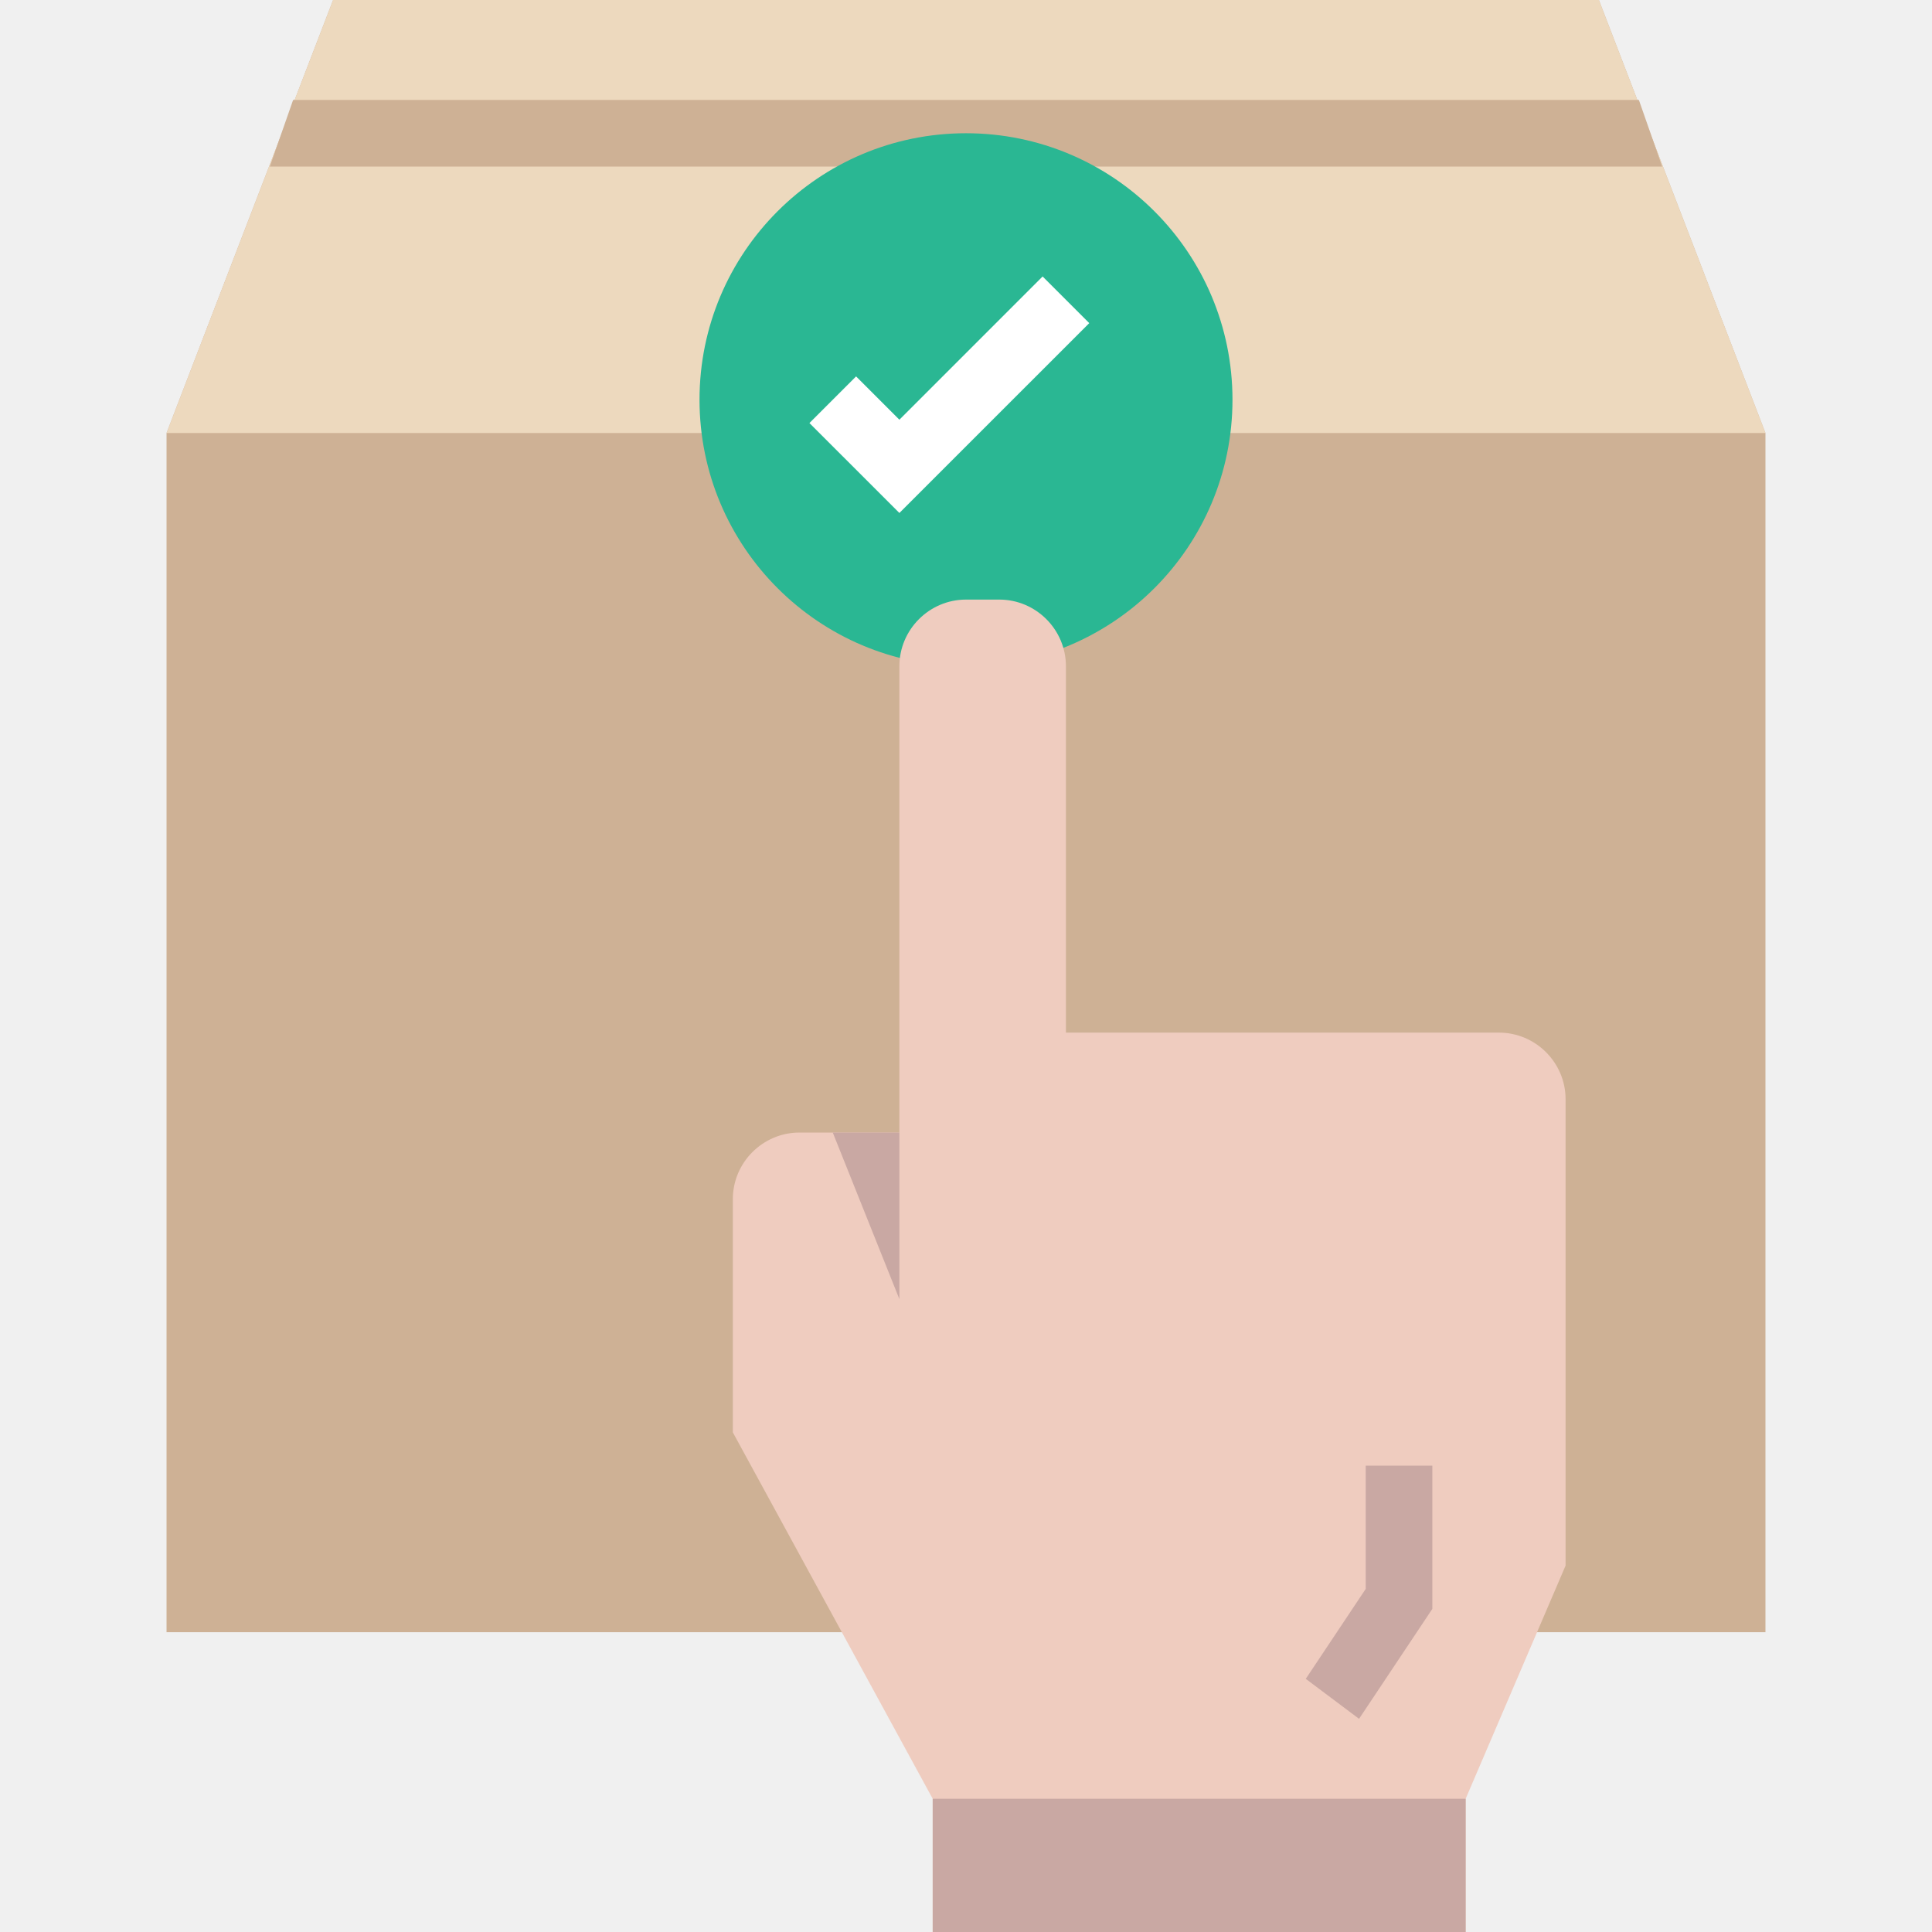
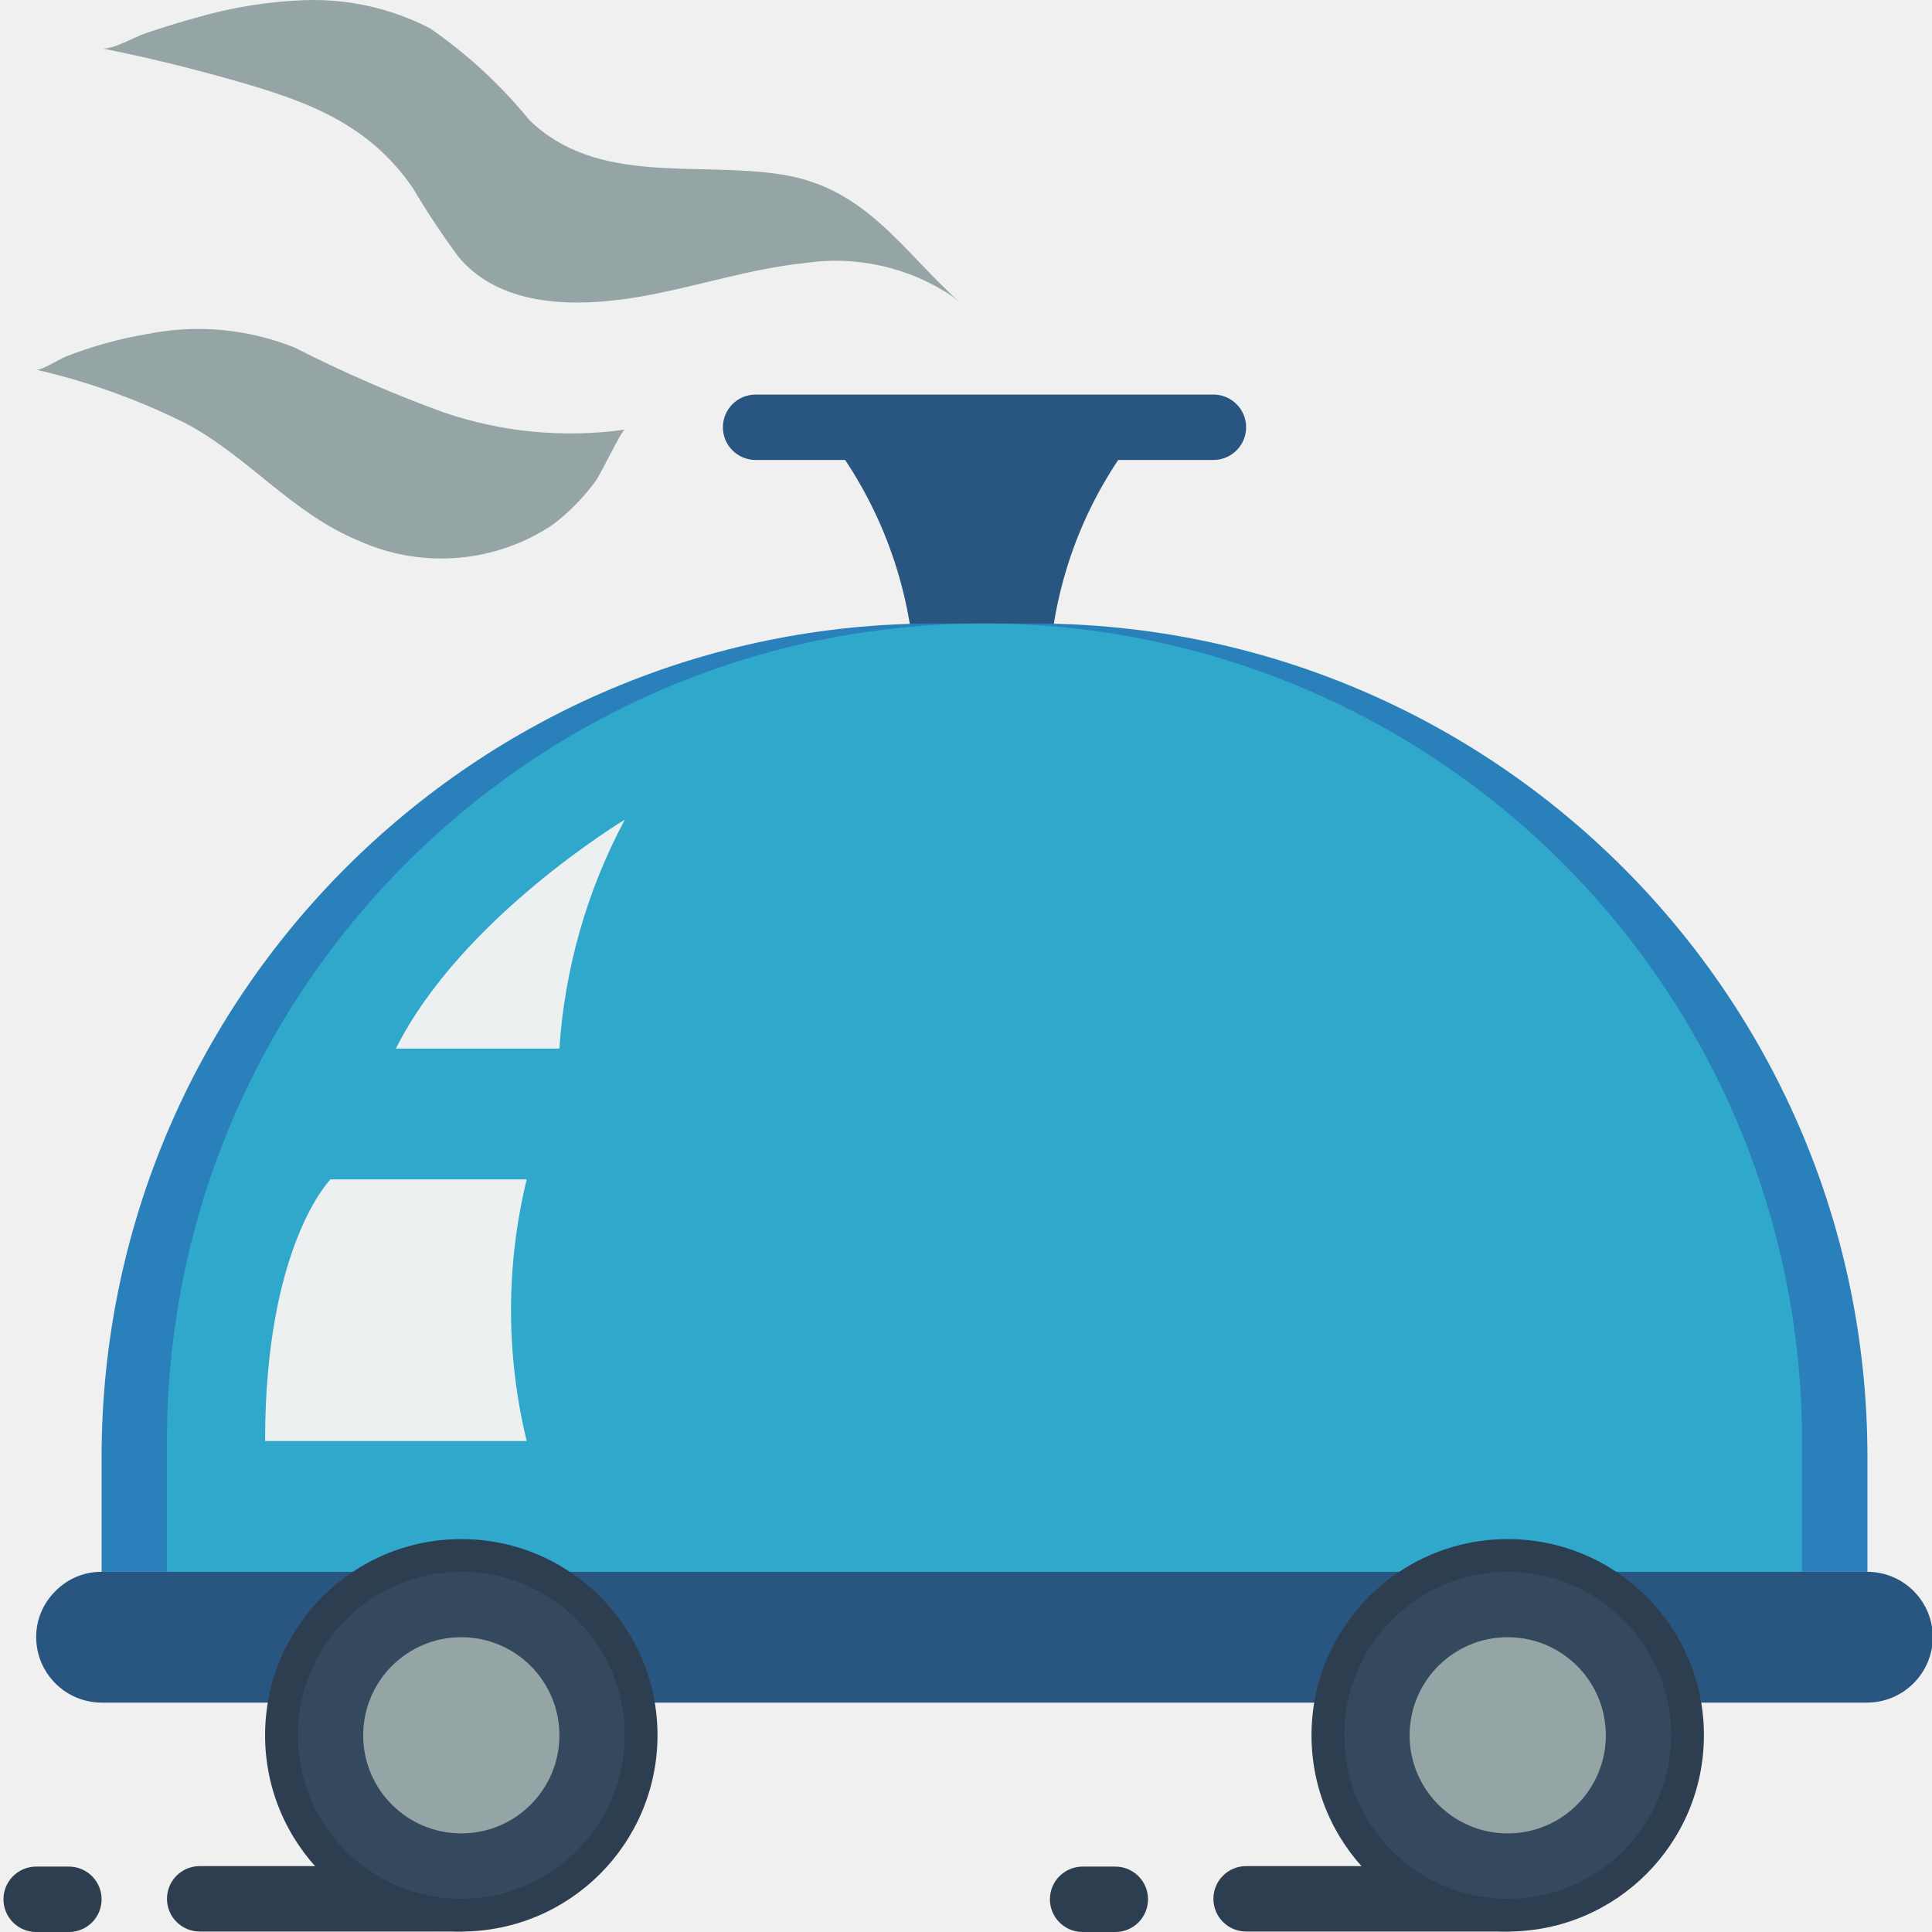
- <svg xmlns="http://www.w3.org/2000/svg" height="464pt" viewBox="-40 0 464 464" width="464pt">
-   <path d="m344 0h-304l-40 104v288h384v-288zm0 0" fill="#ceb195" />
-   <path d="m40 0-40 104h384l-40-104zm0 0" fill="#edd9be" />
-   <path d="m24.801 40h334.398l-5.598-16h-323.203zm0 0" fill="#ceb195" />
-   <path d="m256 96c0 35.348-28.652 64-64 64s-64-28.652-64-64 28.652-64 64-64 64 28.652 64 64zm0 0" fill="#2ab793" />
-   <path d="m210.398 66.398-34.398 34.402-10.398-10.402-11.203 11.203 21.602 21.598 45.602-45.598zm0 0" fill="#fff" />
-   <path d="m320 248h-104v-88c0-8.801-7.199-16-16-16h-8c-8.801 0-16 7.199-16 16v112h-24c-8.801 0-16 7.199-16 16v56l48 88v32h128v-32l24-56v-112c0-8.801-7.199-16-16-16zm0 0" fill="#efccbf" />
-   <g fill="#c9a8a3">
-     <path d="m286.398 412.801-12.797-9.602 14.398-21.598v-29.602h16v34.398zm0 0" />
-     <path d="m184 432h128v32h-128zm0 0" />
-     <path d="m176 312-16-40h16zm0 0" />
+ <svg xmlns="http://www.w3.org/2000/svg" height="495pt" viewBox="0 0 495 495.894" width="495pt">
+   <path d="m292.789 109.668c-13.719 16.707-22.008 37.207-23.75 58.754l-35.004-.887c-2.016-21.215-10.281-41.355-23.754-57.867zm0 0" fill="#285680" />
+   <path d="m311.004 118.062h-117.508c-4.637 0-8.395-3.758-8.395-8.395 0-4.633 3.758-8.391 8.395-8.391h117.508c4.637 0 8.395 3.758 8.395 8.391 0 4.637-3.758 8.395-8.395 8.395zm0 0" fill="#285680" />
+   <g fill="#2c3e50">
+     <path d="m117.957 495.77h-67.148c-4.637 0-8.395-3.758-8.395-8.395s3.758-8.395 8.395-8.395h67.148c4.633 0 8.391 3.758 8.391 8.395s-3.758 8.395-8.391 8.395zm0 0" />
+     <path d="m17.234 495.895h-8.395c-4.637 0-8.395-3.758-8.395-8.395s3.758-8.395 8.395-8.395h8.395c4.637 0 8.395 3.758 8.395 8.395s-3.758 8.395-8.395 8.395zm0 0" />
+     <path d="m386.547 495.77h-67.148c-4.637 0-8.395-3.758-8.395-8.395s3.758-8.395 8.395-8.395h67.148c4.633 0 8.391 3.758 8.391 8.395s-3.758 8.395-8.391 8.395zm0 0" />
+     <path d="m285.824 495.895h-8.395c-4.633 0-8.391-3.758-8.391-8.395s3.758-8.395 8.391-8.395h8.395c4.637 0 8.395 3.758 8.395 8.395s-3.758 8.395-8.395 8.395zm0 0" />
  </g>
+   <path d="m76.828 437.016h-51.199c-9.262-.031-16.762-7.527-16.789-16.789-.023-4.453 1.766-8.727 4.953-11.836 3.109-3.188 7.379-4.973 11.836-4.949h453.246c9.258.027 16.758 7.527 16.785 16.785-.07 9.242-7.543 16.719-16.785 16.789h-51.203" fill="#285680" />
+   <path d="m239.66 160.031h25.18c118.207 0 214.035 95.824 214.035 214.031v29.379h-453.246v-29.379c0-118.207 95.824-214.031 214.031-214.031zm0 0" fill="#2980ba" />
+   <path d="m252.25 160.031c55.652 0 109.023 22.105 148.375 61.457 39.355 39.352 61.461 92.727 61.461 148.379v33.574h-419.672v-33.574c0-115.891 93.945-209.836 209.836-209.836zm0 0" fill="#2fa8cc" />
+   <path d="m386.547 495.77c-27.816 0-50.363-22.547-50.363-50.363 0-27.812 22.547-50.359 50.363-50.359 27.812 0 50.359 22.547 50.359 50.359-.027 27.805-22.559 50.336-50.359 50.363zm0 0" fill="#2c3e50" />
+   <path d="m159.922 210.391s-41.965 25.18-58.754 58.754h41.969c1.355-20.555 7.078-40.582 16.785-58.754zm0 0" fill="#ecf0f1" />
+   <path d="m134.742 302.719h-50.359s-16.789 16.785-16.789 67.148h67.148c-5.363-22.062-5.363-45.086 0-67.148zm0 0" fill="#ecf0f1" />
+   <path d="m117.957 495.77c-27.816 0-50.363-22.547-50.363-50.363 0-27.812 22.547-50.359 50.363-50.359 27.812 0 50.359 22.547 50.359 50.359-.027 27.805-22.559 50.336-50.359 50.363zm0 0" fill="#2c3e50" />
+   <path d="m117.957 487.375c-23.18 0-41.969-18.789-41.969-41.969 0-23.176 18.789-41.965 41.969-41.965 23.176 0 41.965 18.789 41.965 41.965-.027 23.168-18.801 41.941-41.965 41.969zm0 0" fill="#35495e" />
+   <path d="m117.957 470.586c-13.91 0-25.184-11.273-25.184-25.18s11.273-25.18 25.184-25.18c13.906 0 25.18 11.273 25.18 25.18s-11.273 25.18-25.18 25.18zm0 0" fill="#95a5a5" />
+   <path d="m386.547 487.375c-23.18 0-41.969-18.789-41.969-41.969 0-23.176 18.789-41.965 41.969-41.965 23.176 0 41.965 18.789 41.965 41.965-.027 23.168-18.801 41.941-41.965 41.969zm0 0" fill="#35495e" />
+   <path d="m243.941 76.02c.754.57 1.484 1.176 2.199 1.812-15.211-13.656-24.234-29.637-46.031-33.051-21.797-3.418-47.32 2.938-64.703-13.984-7.332-8.988-15.895-16.898-25.434-23.504-9.965-5.16-21.094-7.656-32.305-7.25-9.164.336-18.254 1.781-27.07 4.305-4.625 1.242-9.234 2.695-13.73 4.199-2.52.84-8.645 4.371-11.23 3.859 11.48 2.266 22.895 5.078 34.152 8.285 18.633 5.305 34.414 11.02 45.812 27.699 3.594 6.07 7.5 11.953 11.699 17.625 11.203 13.312 31.164 12.816 46.918 10.07 14.008-2.457 27.633-7.09 41.785-8.551 13.262-2.008 26.793 1.02 37.938 8.484zm0 0" fill="#95a5a5" />
+   <path d="m8.84 94.891c1.219.309 6.238-2.832 7.422-3.301 6.828-2.691 13.926-4.66 21.168-5.875 12.664-2.52 25.785-1.301 37.77 3.508 12.398 6.316 25.172 11.871 38.25 16.637 14.93 5.094 30.848 6.609 46.473 4.422-.84.145-6.137 11.348-7.426 13.102-3.105 4.254-6.805 8.039-10.988 11.242-14.77 9.906-33.605 11.492-49.824 4.195-17.191-7.094-28.285-21.469-44.133-29.988-12.301-6.18-25.297-10.859-38.711-13.941zm0 0" fill="#95a5a5" />
+   <path d="m386.547 470.586c-13.91 0-25.184-11.273-25.184-25.18s11.273-25.18 25.184-25.18c13.906 0 25.18 11.273 25.18 25.18s-11.273 25.18-25.18 25.18zm0 0" fill="#95a5a5" />
</svg>
